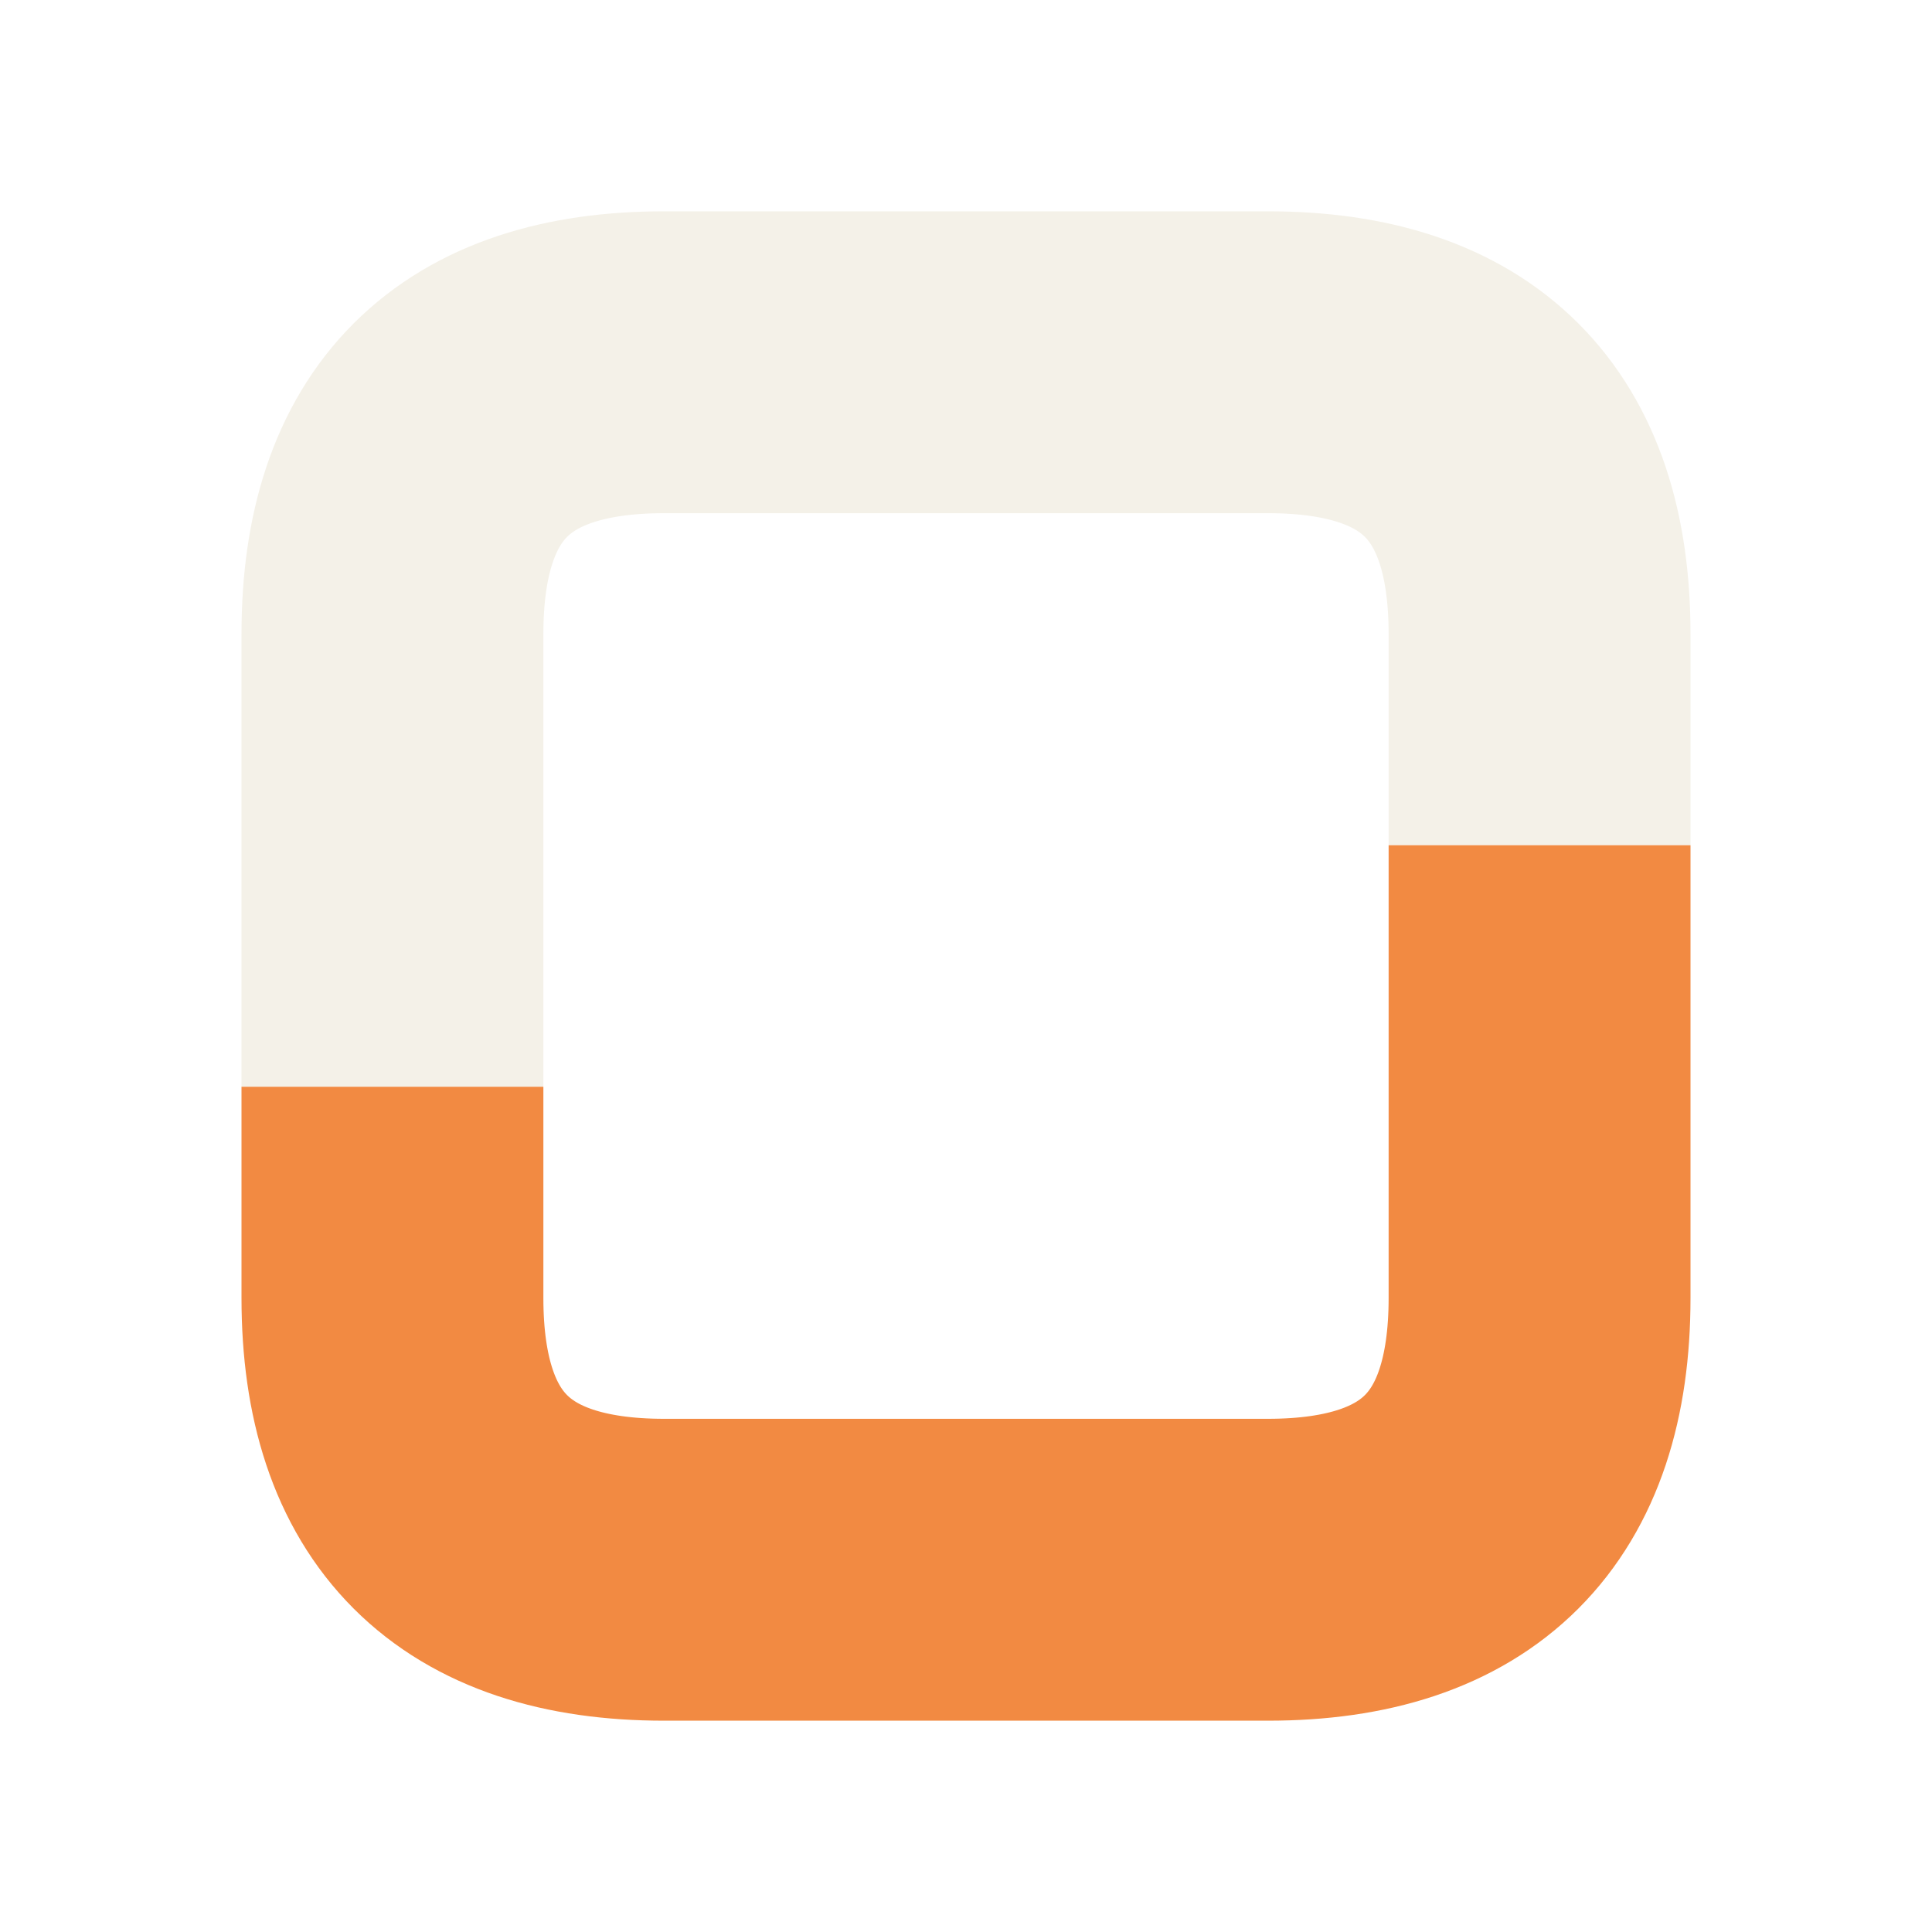
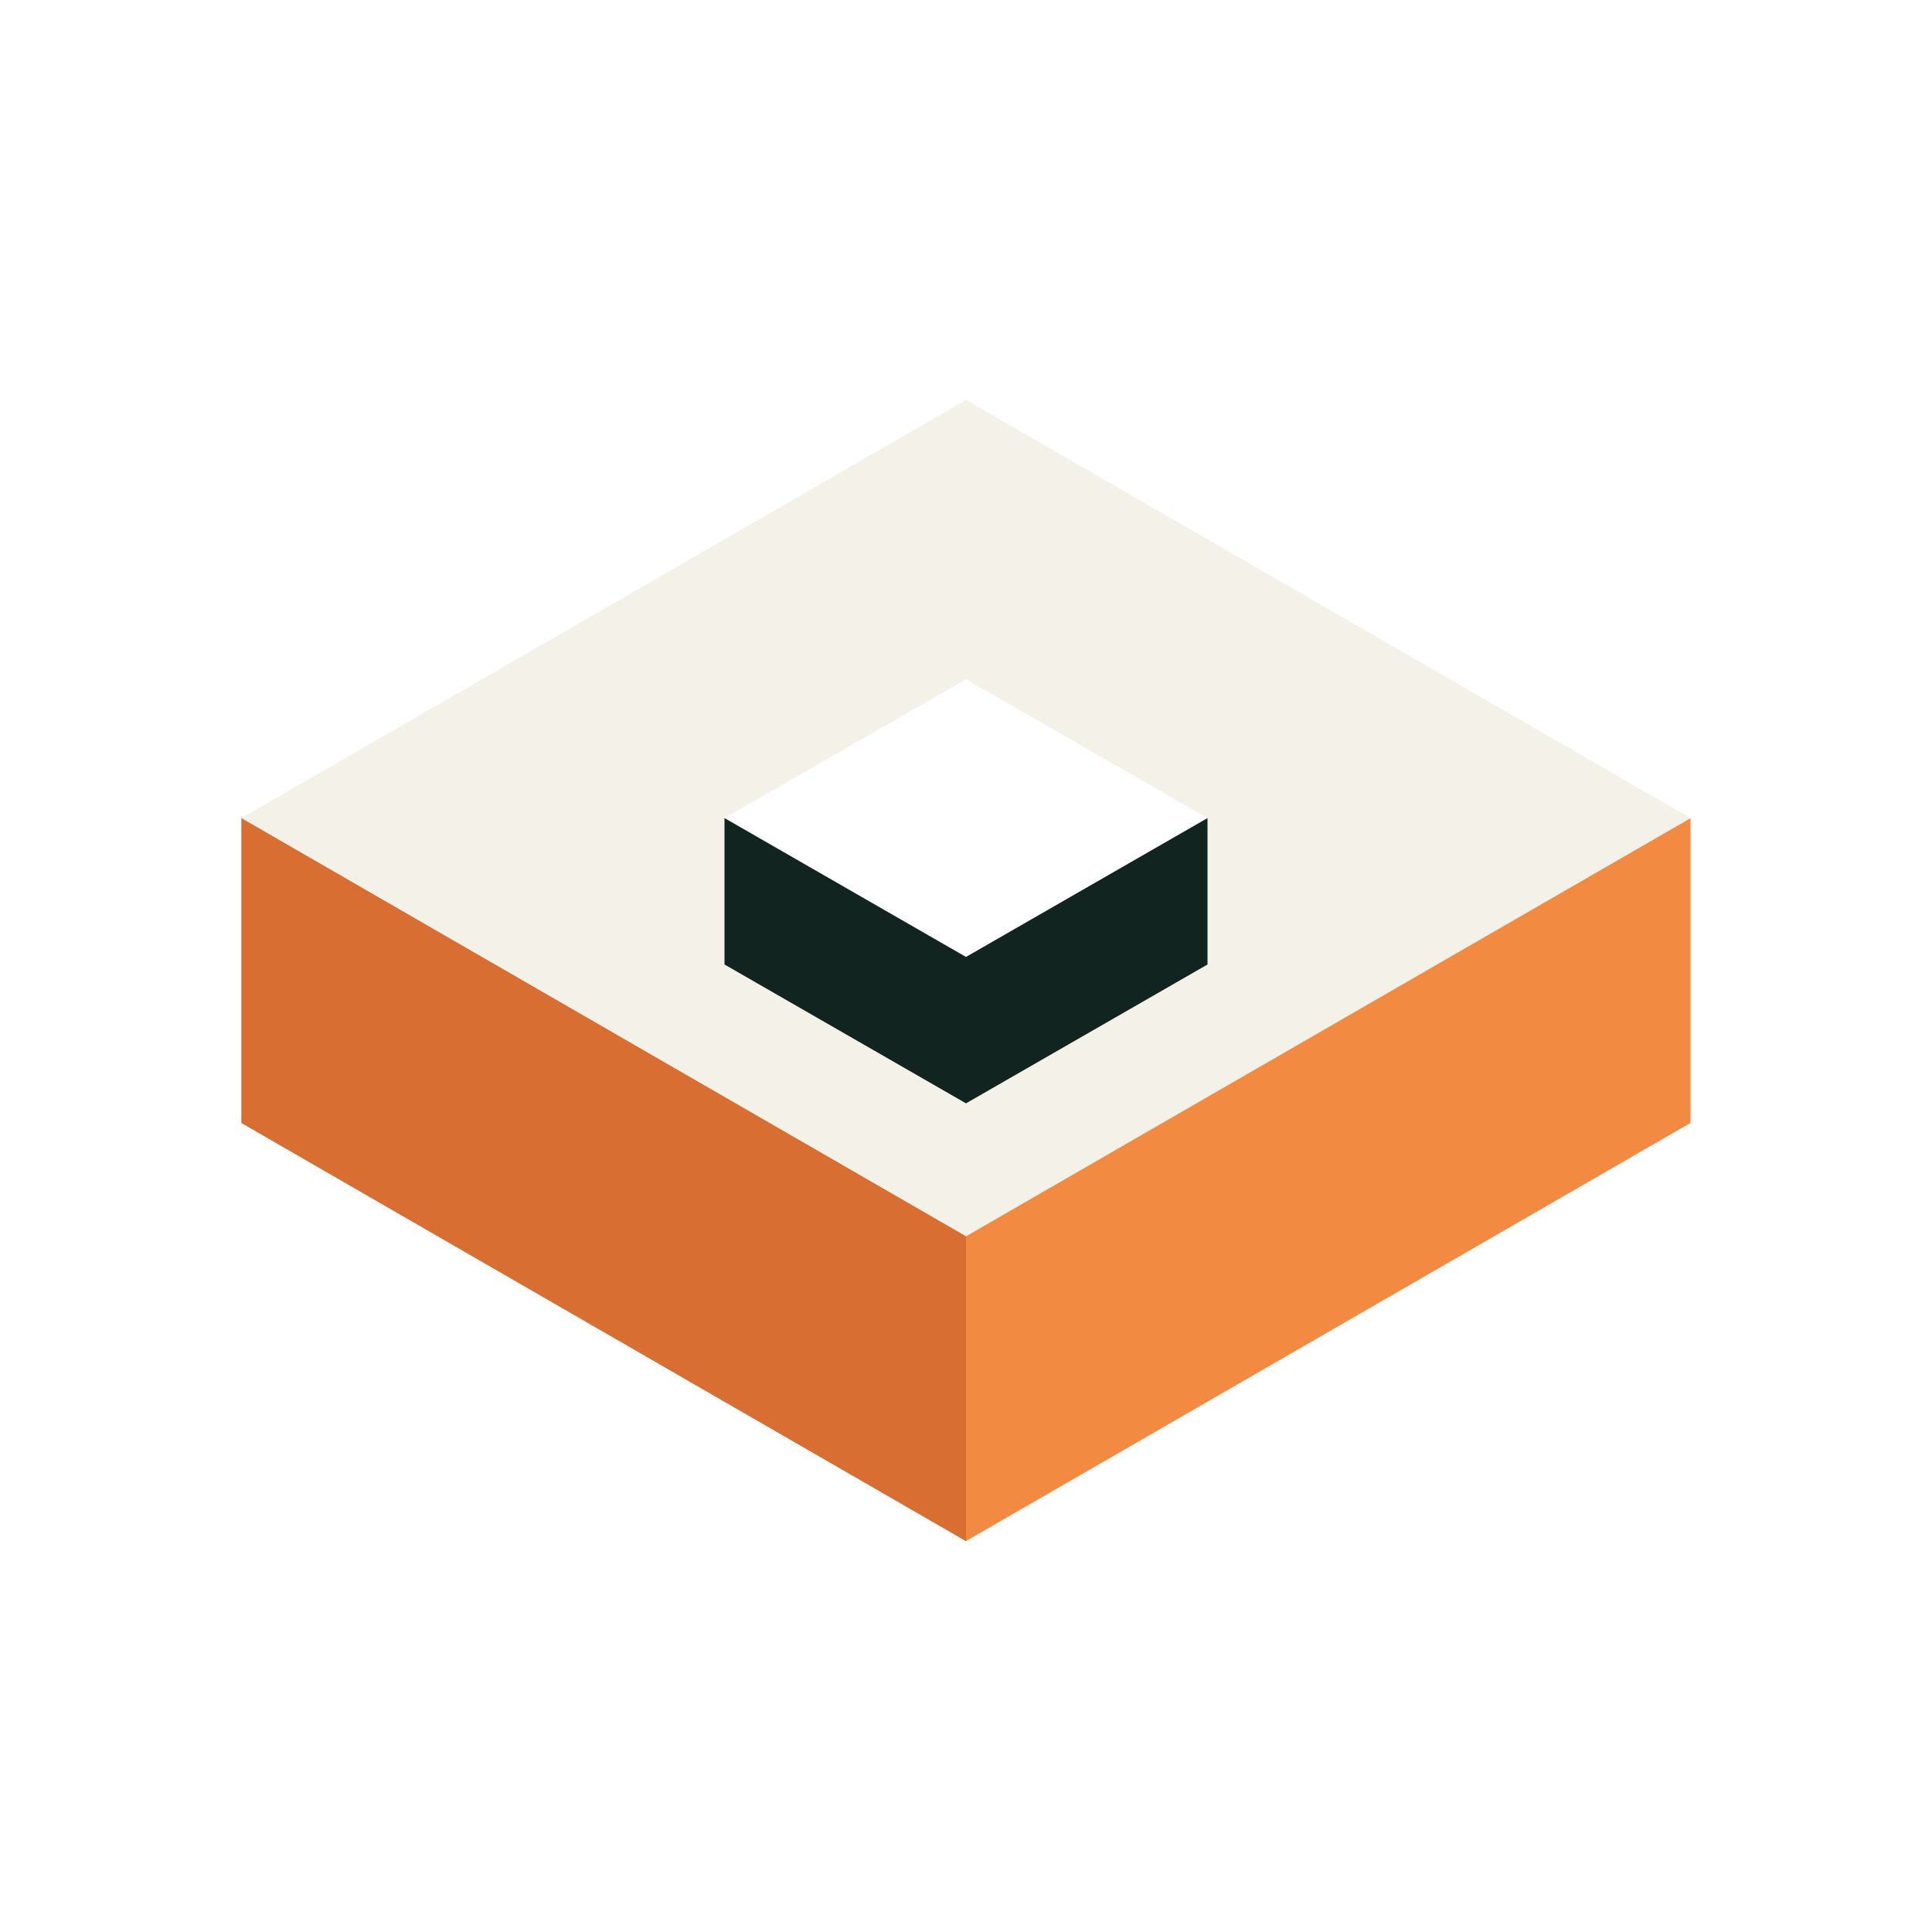
<svg xmlns="http://www.w3.org/2000/svg" viewBox="0 0 64 64" role="img" aria-labelledby="title desc">
-   <g fill="none" stroke-linecap="butt" stroke-linejoin="round" stroke-width="10">
-     <path d="M13 36V21Q13 12 22 12H42Q51 12 51 21V28" stroke="#F4F1E8" />
-     <path d="M51 28V43Q51 52 42 52H22Q13 52 13 43V36" stroke="#F28A42" />
+   <g transform="translate(0 3)">
+     <path d="M8 24.1L32 37.95L56 24.1V34.2L32 48.05L8 34.2Z" fill="#F28A42" />
+     <path d="M8 24.1L32 37.95V48.05L8 34.2Z" fill="#D96E32" />
+     <path d="M32 10.25L56 24.1L32 37.95L8 24.1ZM32 19.5L40 24.1L32 28.7L24 24.1Z" fill="#F4F1E8" fill-rule="evenodd" />
+     <path d="M24 24.1L32 28.7L40 24.1V28.95L32 33.55L24 28.95Z" fill="#12241F" />
  </g>
</svg>
